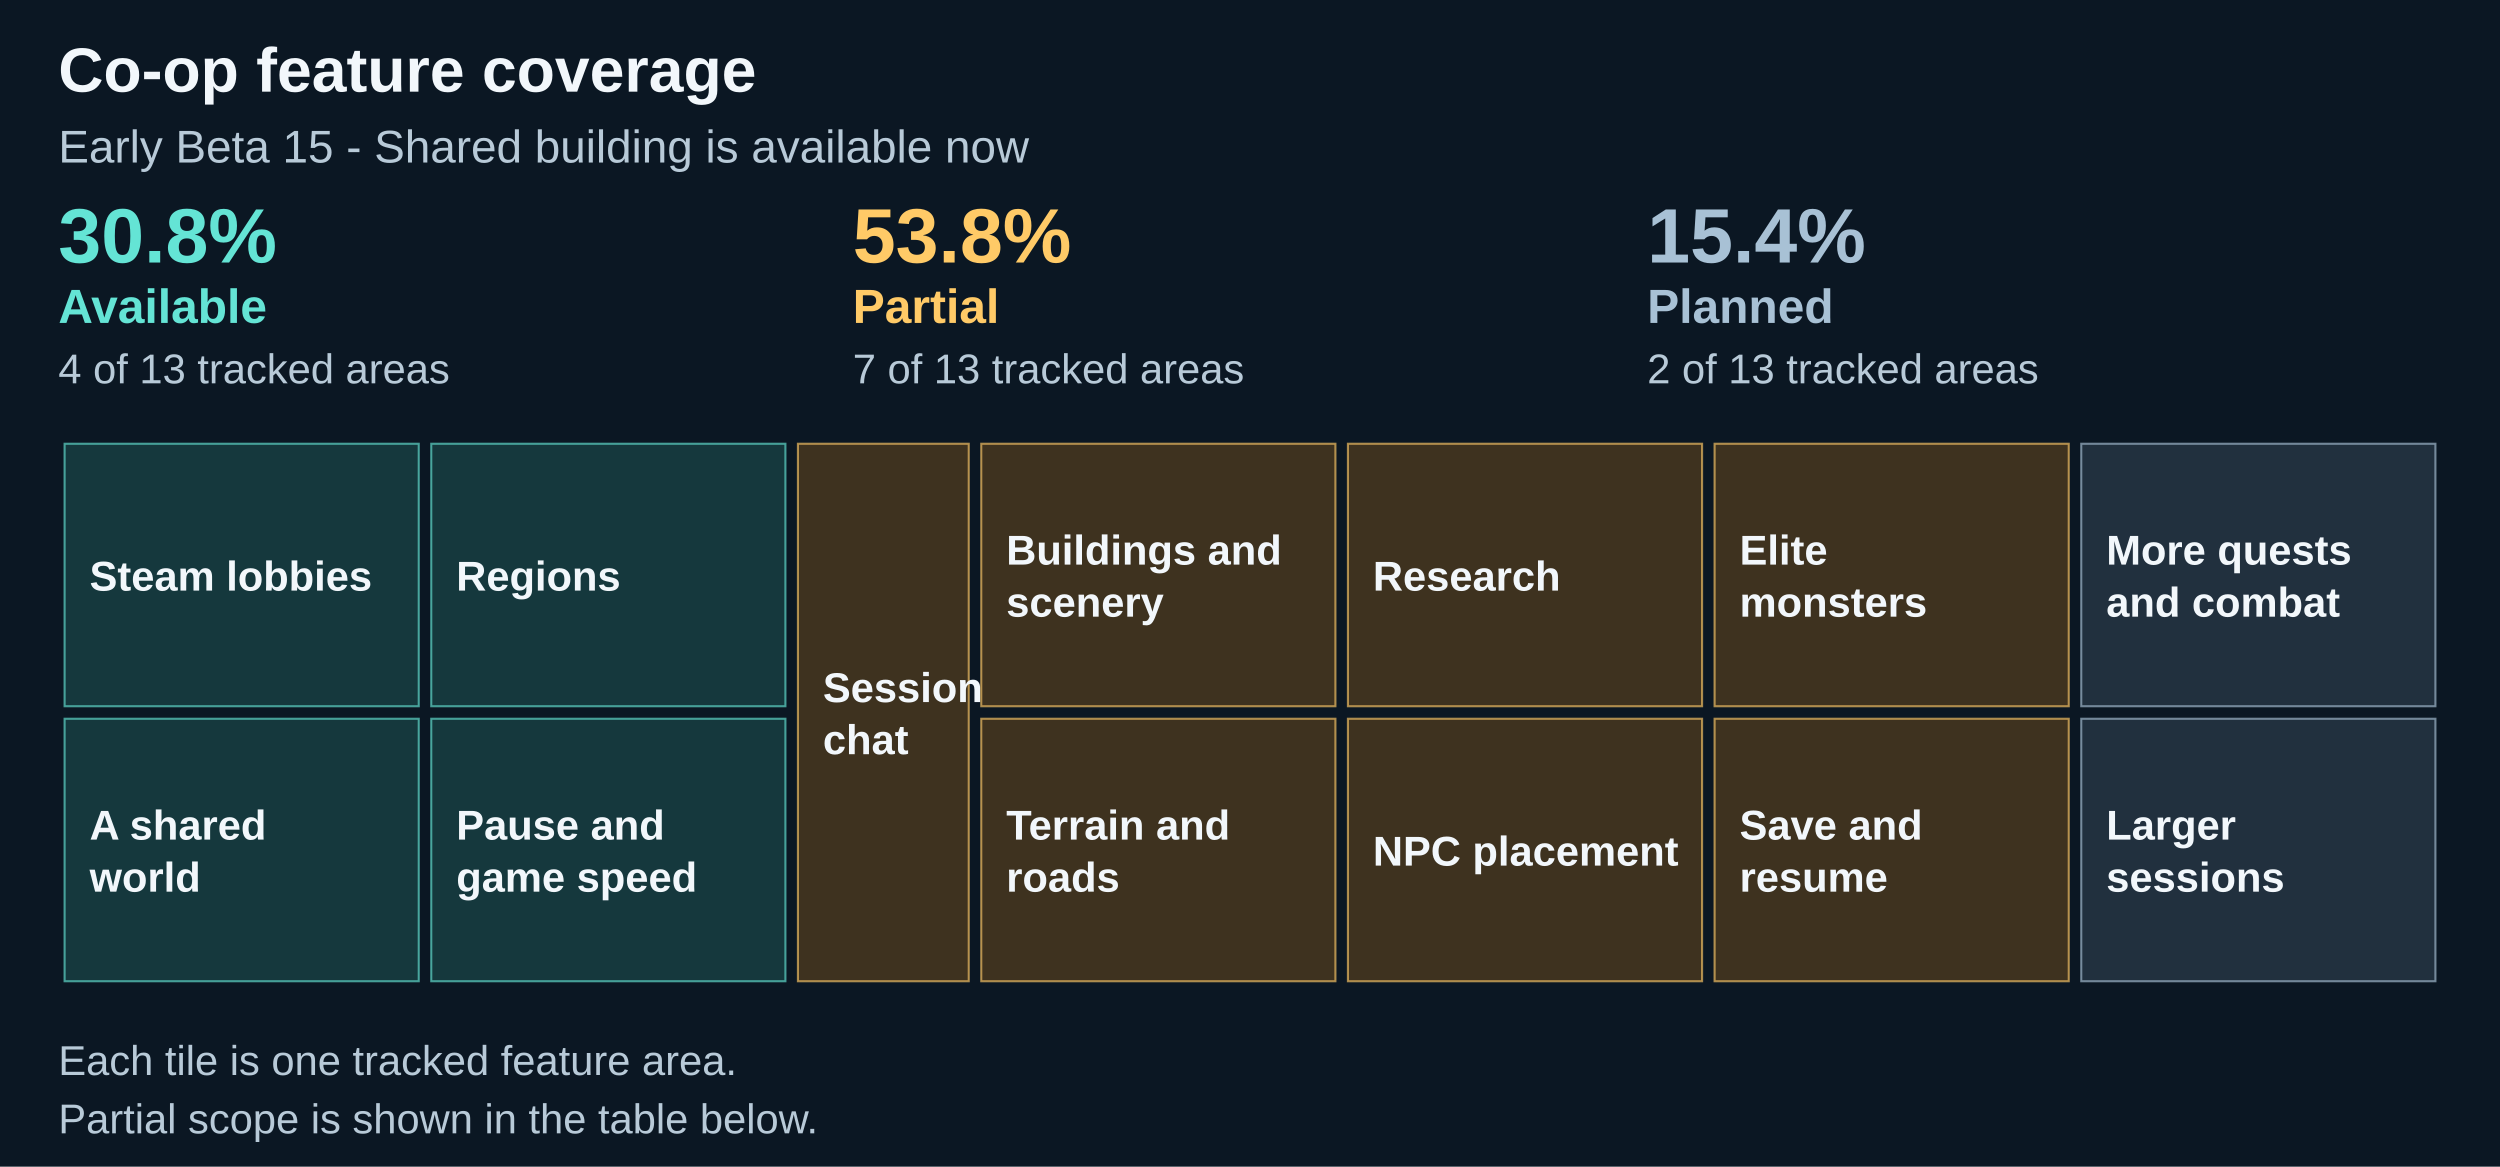
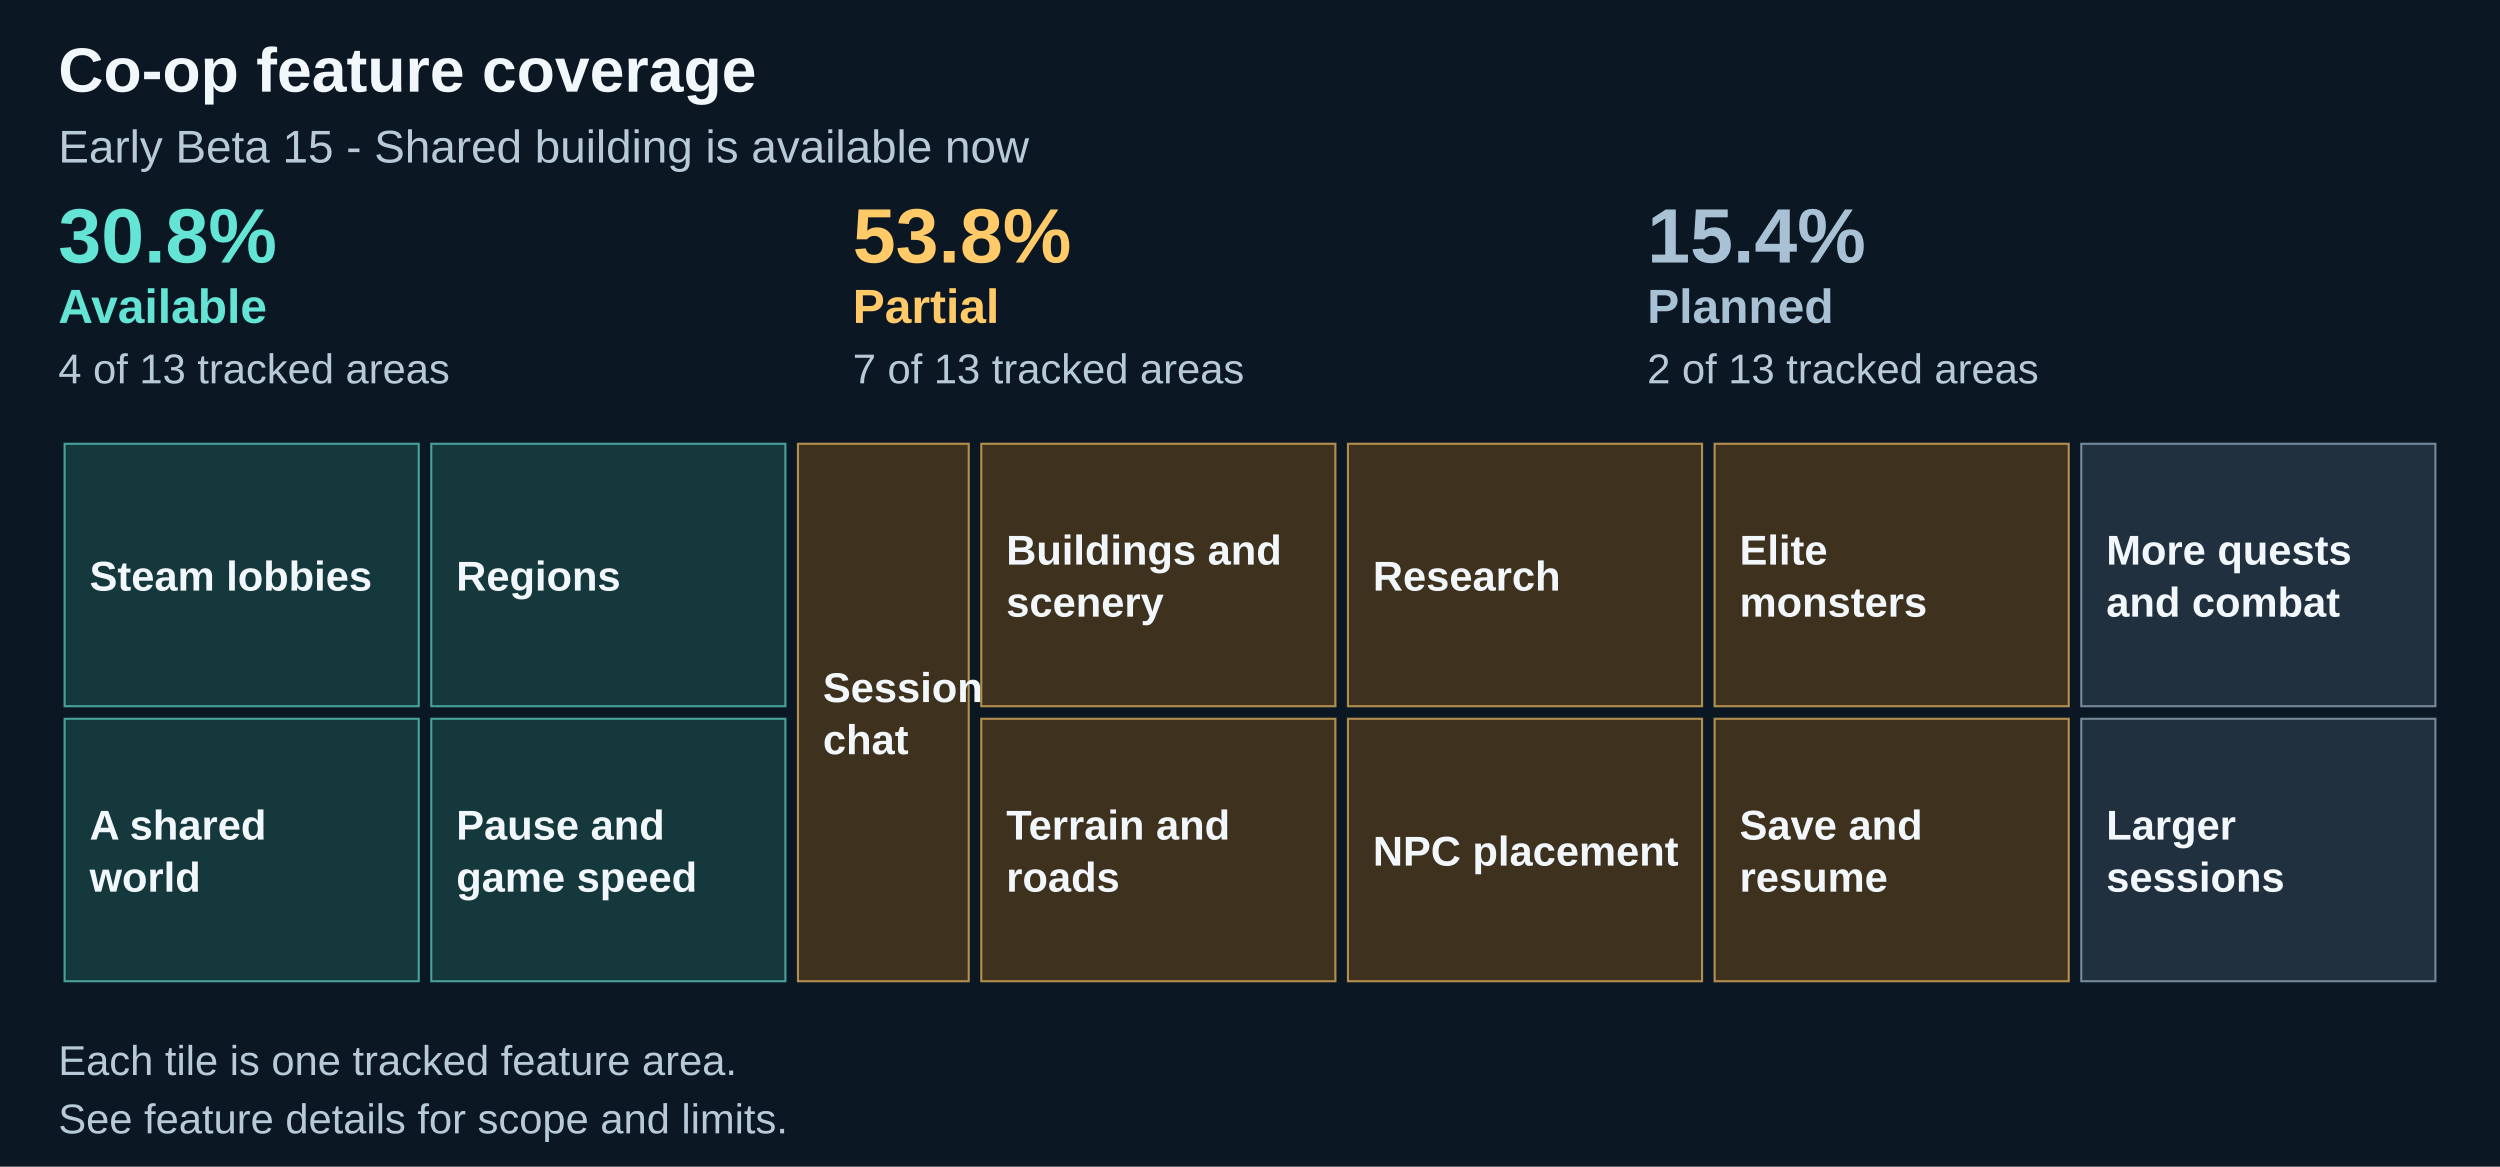
<svg xmlns="http://www.w3.org/2000/svg" width="1200" height="560" viewBox="0 0 1200 560" role="img" aria-labelledby="title description">
  <path fill="#0b1723" d="M0 0h1200v560H0z" />
  <text x="28" y="44" font-family="Arial" font-size="30" fill="#f2f7fb" font-weight="700">Co-op feature coverage</text>
  <text x="28" y="78" font-family="Arial" font-size="22" fill="#b8cad8" font-weight="400">Early Beta 15 - Shared building is available now</text>
  <text x="28.0" y="126" font-family="Arial" font-size="37" fill="#64e4d5" font-weight="700">30.8%</text>
  <text x="28.0" y="155" font-family="Arial" font-size="23" fill="#64e4d5" font-weight="700">Available</text>
  <text x="28.0" y="184" font-family="Arial" font-size="20" fill="#b8cad8" font-weight="400">4 of 13 tracked areas</text>
  <text x="409.333" y="126" font-family="Arial" font-size="37" fill="#ffca67" font-weight="700">53.8%</text>
  <text x="409.333" y="155" font-family="Arial" font-size="23" fill="#ffca67" font-weight="700">Partial</text>
  <text x="409.333" y="184" font-family="Arial" font-size="20" fill="#b8cad8" font-weight="400">7 of 13 tracked areas</text>
  <text x="790.667" y="126" font-family="Arial" font-size="37" fill="#a8c1d5" font-weight="700">15.4%</text>
  <text x="790.667" y="155" font-family="Arial" font-size="23" fill="#a8c1d5" font-weight="700">Planned</text>
  <text x="790.667" y="184" font-family="Arial" font-size="20" fill="#b8cad8" font-weight="400">2 of 13 tracked areas</text>
  <rect x="31.00" y="213.00" width="170.00" height="126.00" fill="#15383d" stroke="#64e4d5" stroke-opacity=".65" />
  <g>
    <text x="43" y="283.5" font-family="Arial" font-size="20" fill="#f2f7fb" font-weight="600">Steam lobbies</text>
  </g>
  <rect x="31.00" y="345.00" width="170.00" height="126.00" fill="#15383d" stroke="#64e4d5" stroke-opacity=".65" />
  <g>
    <text x="43" y="403.0" font-family="Arial" font-size="20" fill="#f2f7fb" font-weight="600">A shared</text>
    <text x="43" y="428.0" font-family="Arial" font-size="20" fill="#f2f7fb" font-weight="600">world</text>
  </g>
  <rect x="207.00" y="213.00" width="170.00" height="126.00" fill="#15383d" stroke="#64e4d5" stroke-opacity=".65" />
  <g>
    <text x="219.0" y="283.5" font-family="Arial" font-size="20" fill="#f2f7fb" font-weight="600">Regions</text>
  </g>
  <rect x="207.00" y="345.00" width="170.00" height="126.00" fill="#15383d" stroke="#64e4d5" stroke-opacity=".65" />
  <g>
    <text x="219.0" y="403.0" font-family="Arial" font-size="20" fill="#f2f7fb" font-weight="600">Pause and</text>
    <text x="219.0" y="428.0" font-family="Arial" font-size="20" fill="#f2f7fb" font-weight="600">game speed</text>
  </g>
  <rect x="383.00" y="213.00" width="82.00" height="258.00" fill="#3e321f" stroke="#ffca67" stroke-opacity=".65" />
  <g>
    <text x="395.0" y="337.0" font-family="Arial" font-size="20" fill="#f2f7fb" font-weight="600">Session</text>
    <text x="395.0" y="362.0" font-family="Arial" font-size="20" fill="#f2f7fb" font-weight="600">chat</text>
  </g>
  <rect x="471.00" y="213.00" width="170.00" height="126.00" fill="#3e321f" stroke="#ffca67" stroke-opacity=".65" />
  <g>
    <text x="483.0" y="271.0" font-family="Arial" font-size="20" fill="#f2f7fb" font-weight="600">Buildings and</text>
    <text x="483.0" y="296.0" font-family="Arial" font-size="20" fill="#f2f7fb" font-weight="600">scenery</text>
  </g>
  <rect x="471.00" y="345.00" width="170.00" height="126.00" fill="#3e321f" stroke="#ffca67" stroke-opacity=".65" />
  <g>
    <text x="483.0" y="403.0" font-family="Arial" font-size="20" fill="#f2f7fb" font-weight="600">Terrain and</text>
    <text x="483.0" y="428.0" font-family="Arial" font-size="20" fill="#f2f7fb" font-weight="600">roads</text>
  </g>
  <rect x="647.00" y="213.00" width="170.00" height="126.00" fill="#3e321f" stroke="#ffca67" stroke-opacity=".65" />
  <g>
    <text x="659.0" y="283.5" font-family="Arial" font-size="20" fill="#f2f7fb" font-weight="600">Research</text>
  </g>
  <rect x="647.00" y="345.00" width="170.00" height="126.00" fill="#3e321f" stroke="#ffca67" stroke-opacity=".65" />
  <g>
    <text x="659.0" y="415.5" font-family="Arial" font-size="20" fill="#f2f7fb" font-weight="600">NPC placement</text>
  </g>
  <rect x="823.00" y="213.00" width="170.00" height="126.00" fill="#3e321f" stroke="#ffca67" stroke-opacity=".65" />
  <g>
    <text x="835.0" y="271.0" font-family="Arial" font-size="20" fill="#f2f7fb" font-weight="600">Elite</text>
    <text x="835.0" y="296.0" font-family="Arial" font-size="20" fill="#f2f7fb" font-weight="600">monsters</text>
  </g>
  <rect x="823.00" y="345.00" width="170.00" height="126.00" fill="#3e321f" stroke="#ffca67" stroke-opacity=".65" />
  <g>
    <text x="835.0" y="403.0" font-family="Arial" font-size="20" fill="#f2f7fb" font-weight="600">Save and</text>
    <text x="835.0" y="428.0" font-family="Arial" font-size="20" fill="#f2f7fb" font-weight="600">resume</text>
  </g>
  <rect x="999.00" y="213.00" width="170.00" height="126.00" fill="#21303e" stroke="#a8c1d5" stroke-opacity=".65" />
  <g>
    <text x="1011.0" y="271.0" font-family="Arial" font-size="20" fill="#f2f7fb" font-weight="600">More quests</text>
    <text x="1011.0" y="296.0" font-family="Arial" font-size="20" fill="#f2f7fb" font-weight="600">and combat</text>
  </g>
  <rect x="999.00" y="345.00" width="170.00" height="126.00" fill="#21303e" stroke="#a8c1d5" stroke-opacity=".65" />
  <g>
    <text x="1011.0" y="403.0" font-family="Arial" font-size="20" fill="#f2f7fb" font-weight="600">Larger</text>
    <text x="1011.0" y="428.0" font-family="Arial" font-size="20" fill="#f2f7fb" font-weight="600">sessions</text>
  </g>
  <text x="28" y="516" font-family="Arial" font-size="20" fill="#b8cad8" font-weight="400">Each tile is one tracked feature area.</text>
-   <text x="28" y="544" font-family="Arial" font-size="20" fill="#b8cad8" font-weight="400">Partial scope is shown in the table below.</text>
+   <text x="28" y="544" font-family="Arial" font-size="20" fill="#b8cad8" font-weight="400">See feature details for scope and limits.</text>
</svg>
